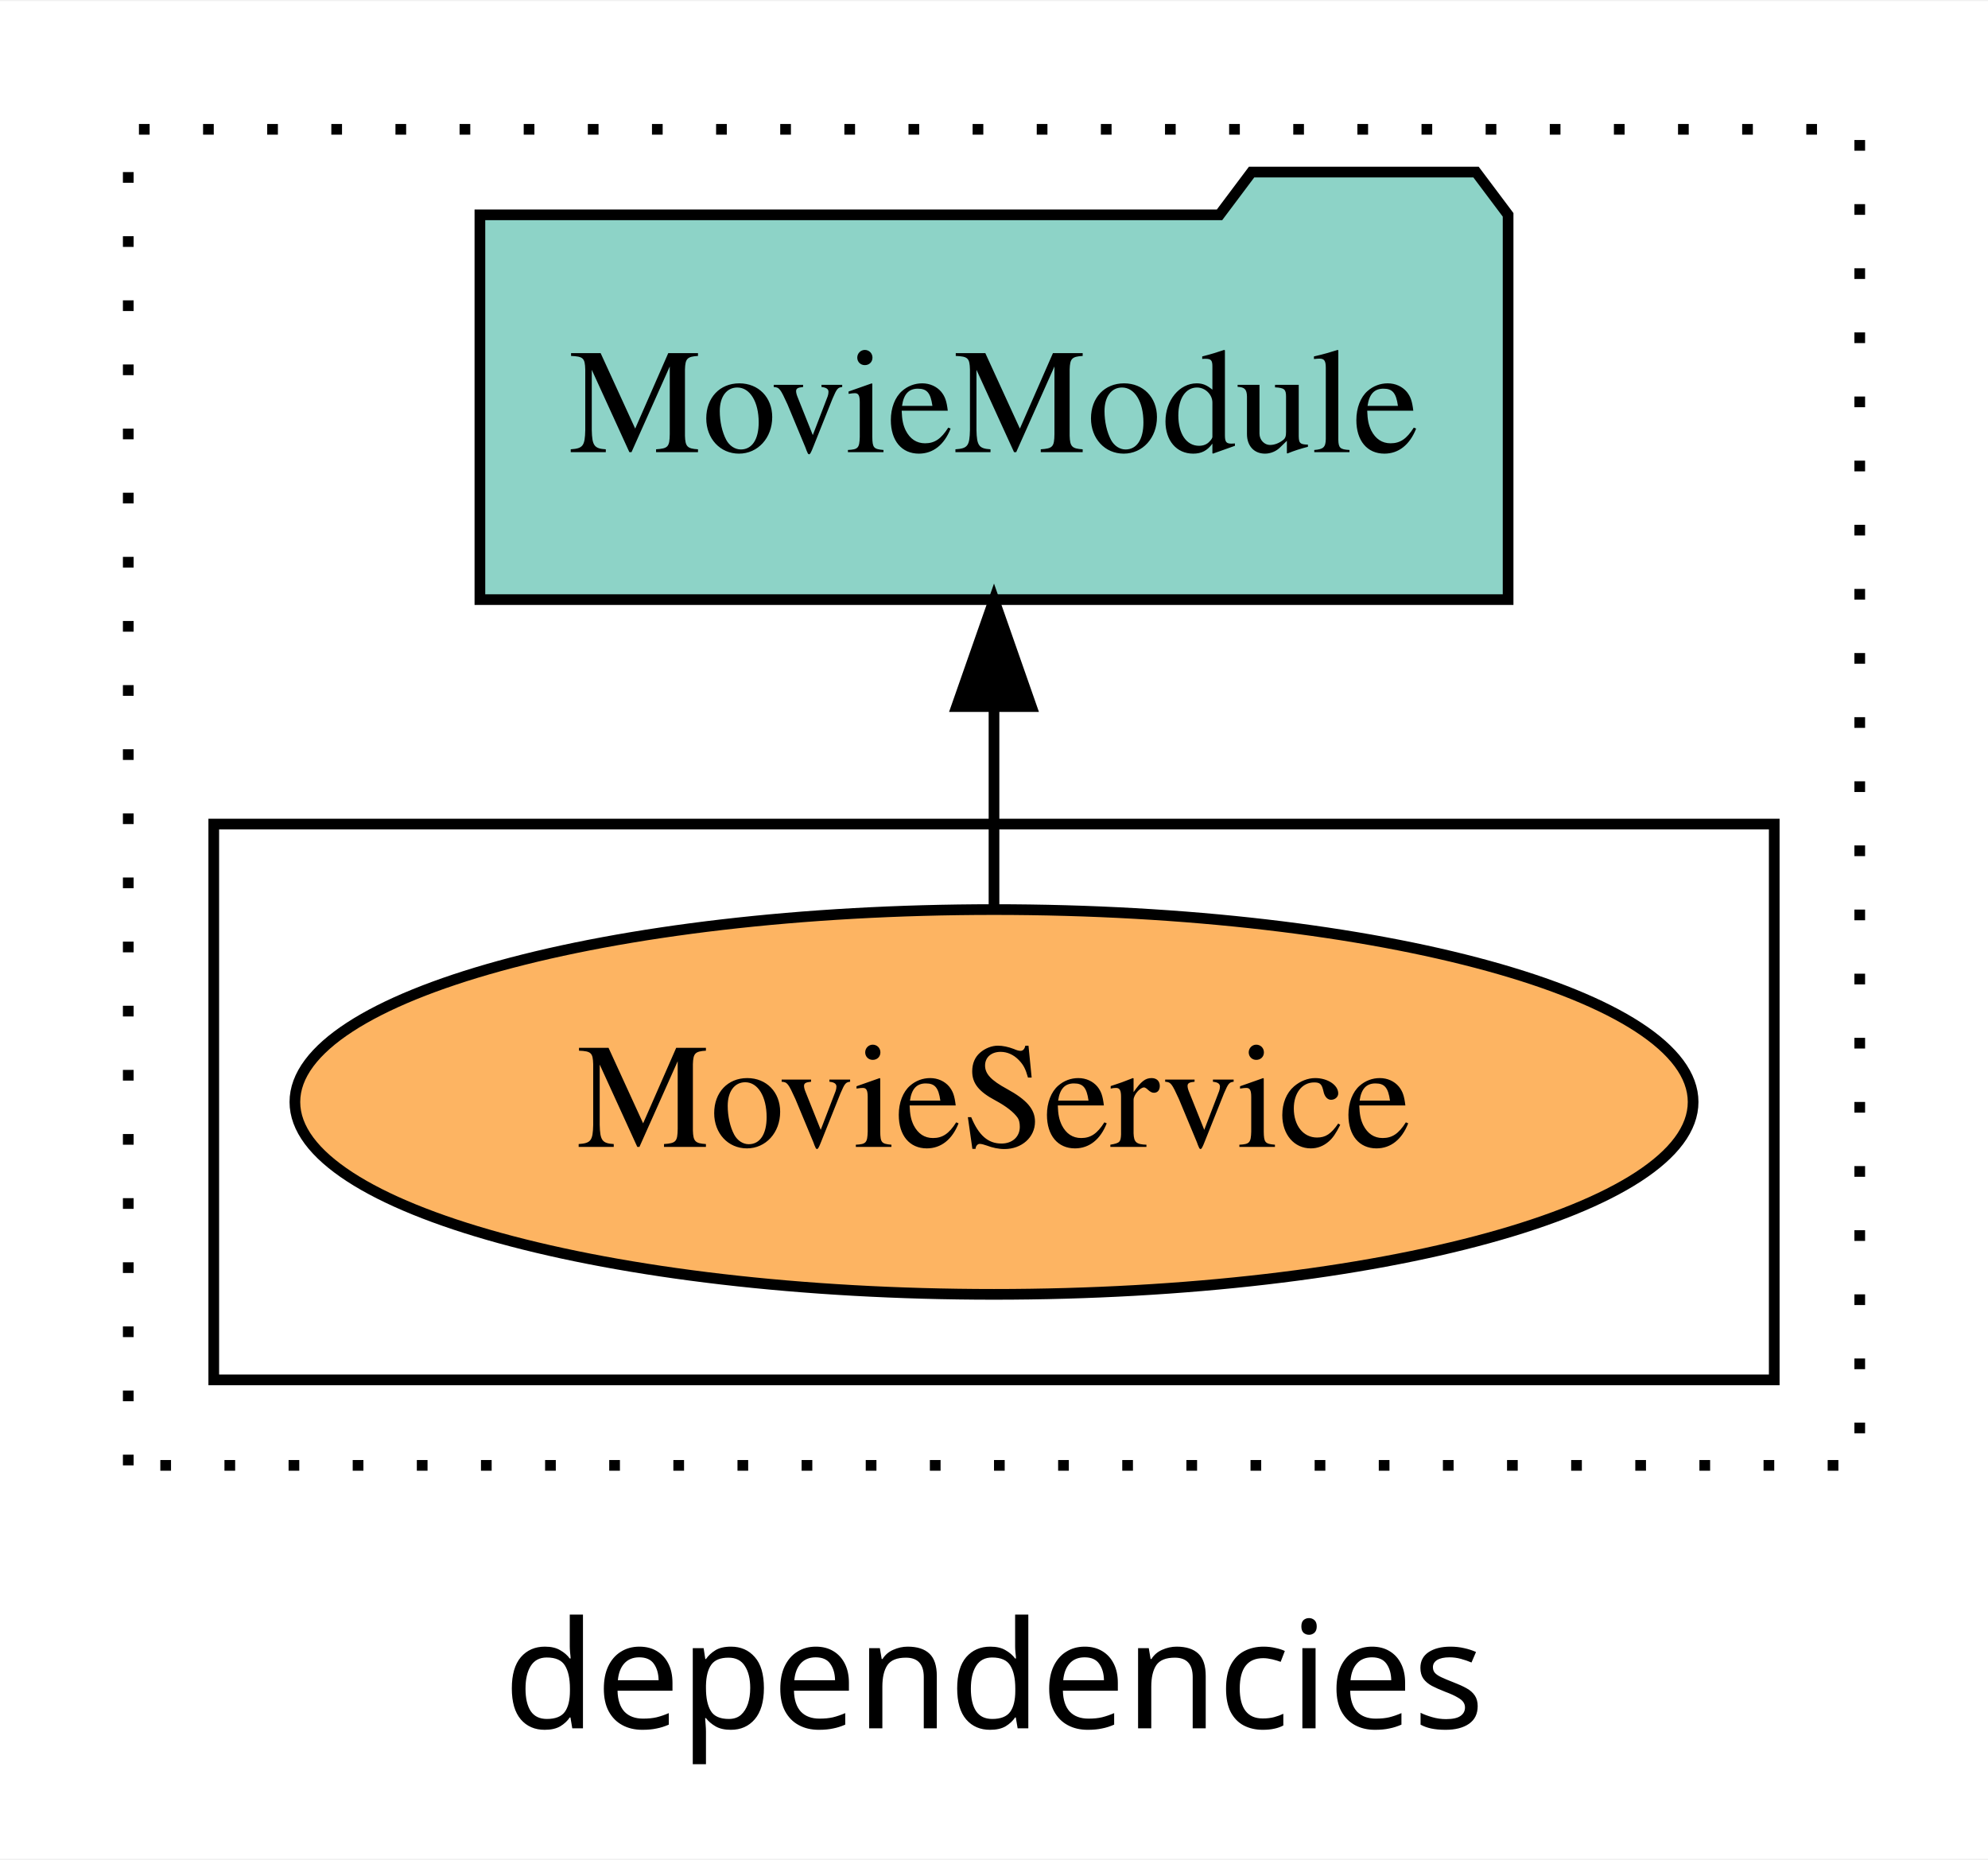
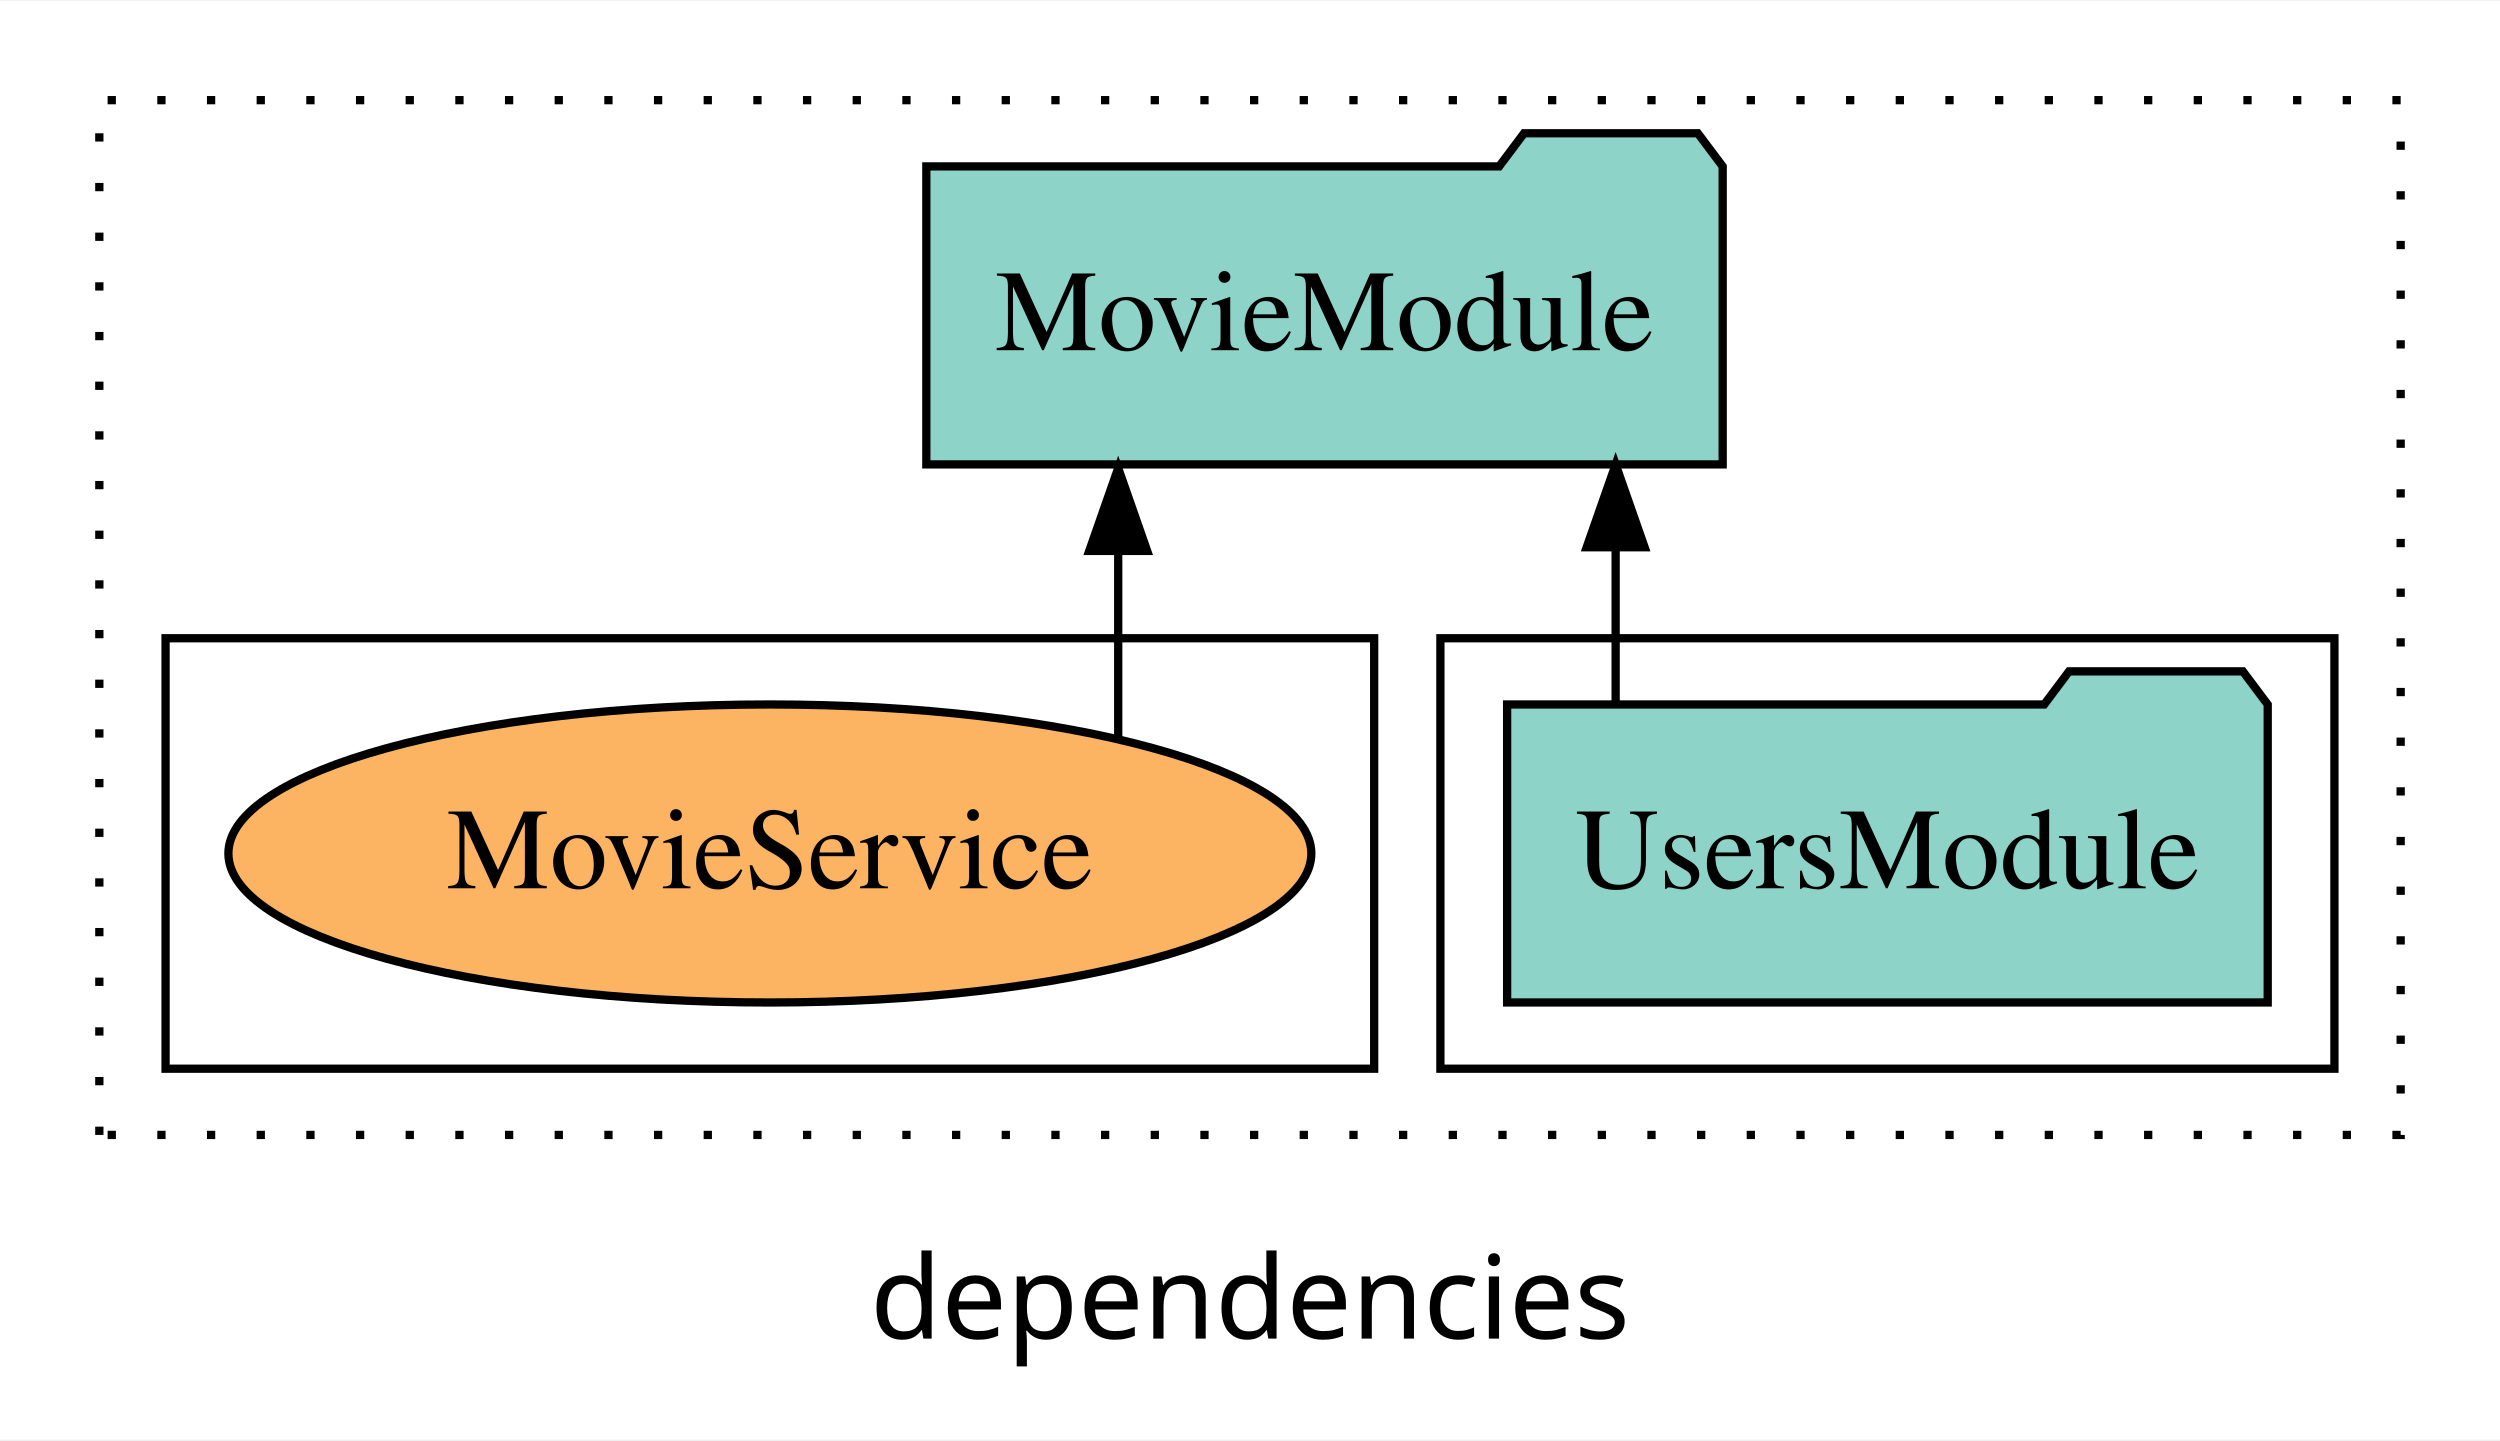
- <svg xmlns="http://www.w3.org/2000/svg" width="186pt" height="174pt" viewBox="0.00 0.00 186.00 173.80">
+ <svg xmlns="http://www.w3.org/2000/svg" width="302pt" height="174pt" viewBox="0.00 0.00 302.00 173.80">
  <g id="graph0" class="graph" transform="scale(1 1) rotate(0) translate(4 169.8)">
-     <polygon fill="white" stroke="transparent" points="-4,4 -4,-169.8 182,-169.8 182,4 -4,4" />
-     <text text-anchor="middle" x="89" y="-8.2" font-family="sans-serif" font-size="14.00">dependencies</text>
+     <polygon fill="white" stroke="transparent" points="-4,4 -4,-169.8 298,-169.8 298,4 -4,4" />
+     <text text-anchor="middle" x="147" y="-8.2" font-family="sans-serif" font-size="14.00">dependencies</text>
    <g id="clust1" class="cluster">
-       <polygon fill="none" stroke="black" stroke-dasharray="1,5" points="8,-32.8 8,-157.8 170,-157.8 170,-32.8 8,-32.8" />
+       <polygon fill="none" stroke="black" stroke-dasharray="1,5" points="8,-32.8 8,-157.8 286,-157.8 286,-32.8 8,-32.8" />
+     </g>
+     <g id="clust3" class="cluster">
+       <polygon fill="none" stroke="black" points="170,-40.8 170,-92.8 278,-92.8 278,-40.8 170,-40.8" />
    </g>
    <g id="clust6" class="cluster">
      <polygon fill="none" stroke="black" points="16,-40.8 16,-92.8 162,-92.8 162,-40.8 16,-40.8" />
    </g>
    <g id="node1" class="node">
+       <polygon fill="#8dd3c7" stroke="black" points="269.94,-84.8 266.94,-88.8 245.94,-88.8 242.94,-84.8 178.06,-84.8 178.06,-48.8 269.94,-48.8 269.94,-84.8" />
+       <text text-anchor="middle" x="224" y="-62.6" font-family="Times,serif" font-size="14.00">UsersModule</text>
+     </g>
+     <g id="node2" class="node">
+       <polygon fill="#8dd3c7" stroke="black" points="204.1,-149.8 201.1,-153.8 180.1,-153.8 177.1,-149.8 107.9,-149.8 107.9,-113.8 204.1,-113.8 204.1,-149.8" />
+       <text text-anchor="middle" x="156" y="-127.6" font-family="Times,serif" font-size="14.00">MovieModule</text>
+     </g>
+     <g id="edge1" class="edge">
+       <path fill="none" stroke="black" d="M191.17,-84.91C191.17,-84.91 191.17,-103.79 191.17,-103.79" />
+       <polygon fill="black" stroke="black" points="187.67,-103.79 191.17,-113.79 194.67,-103.79 187.67,-103.79" />
+     </g>
+     <g id="node3" class="node">
      <ellipse fill="#fdb462" stroke="black" cx="89" cy="-66.8" rx="65.41" ry="18" />
      <text text-anchor="middle" x="89" y="-62.6" font-family="Times,serif" font-size="14.00">MovieService</text>
    </g>
-     <g id="node2" class="node">
-       <polygon fill="#8dd3c7" stroke="black" points="137.1,-149.8 134.1,-153.8 113.1,-153.8 110.1,-149.8 40.9,-149.8 40.9,-113.8 137.1,-113.8 137.1,-149.8" />
-       <text text-anchor="middle" x="89" y="-127.6" font-family="Times,serif" font-size="14.00">MovieModule</text>
-     </g>
-     <g id="edge1" class="edge">
-       <path fill="none" stroke="black" d="M89,-84.91C89,-84.91 89,-103.79 89,-103.79" />
-       <polygon fill="black" stroke="black" points="85.5,-103.79 89,-113.79 92.5,-103.79 85.5,-103.79" />
+     <g id="edge2" class="edge">
+       <path fill="none" stroke="black" d="M131.08,-80.58C131.08,-80.58 131.08,-103.35 131.08,-103.35" />
+       <polygon fill="black" stroke="black" points="127.58,-103.35 131.08,-113.35 134.58,-103.35 127.58,-103.35" />
    </g>
  </g>
</svg>
